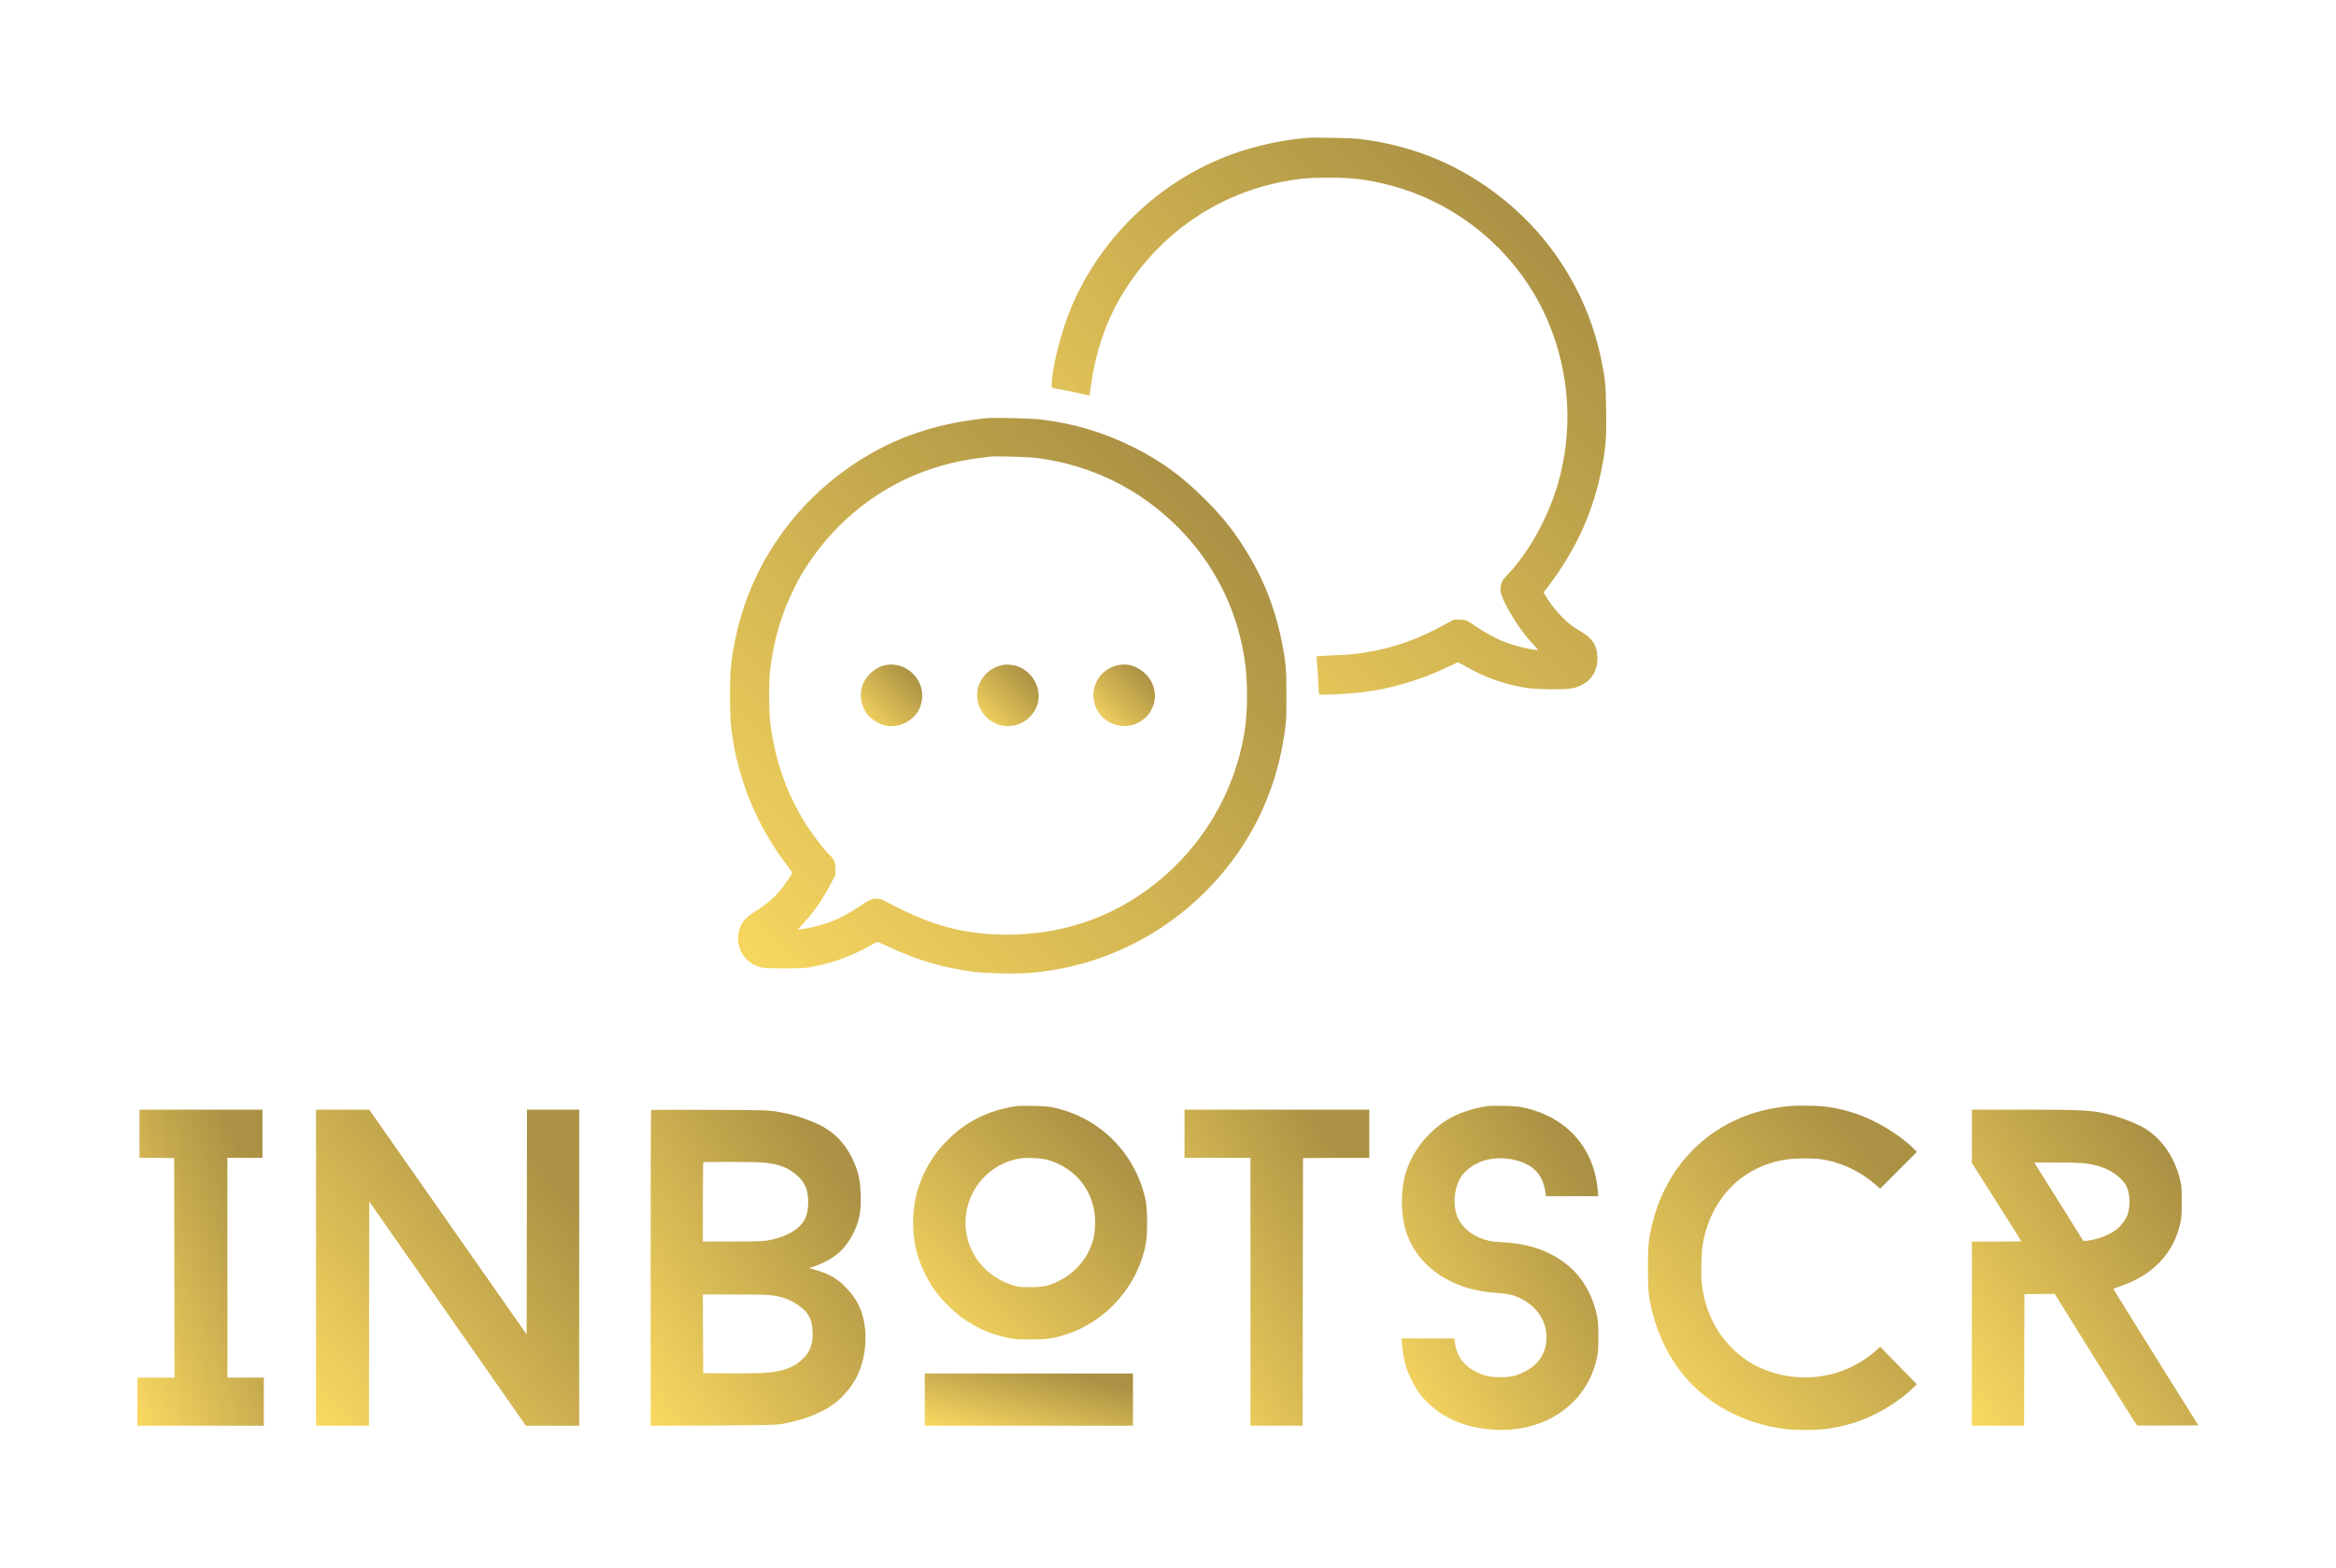
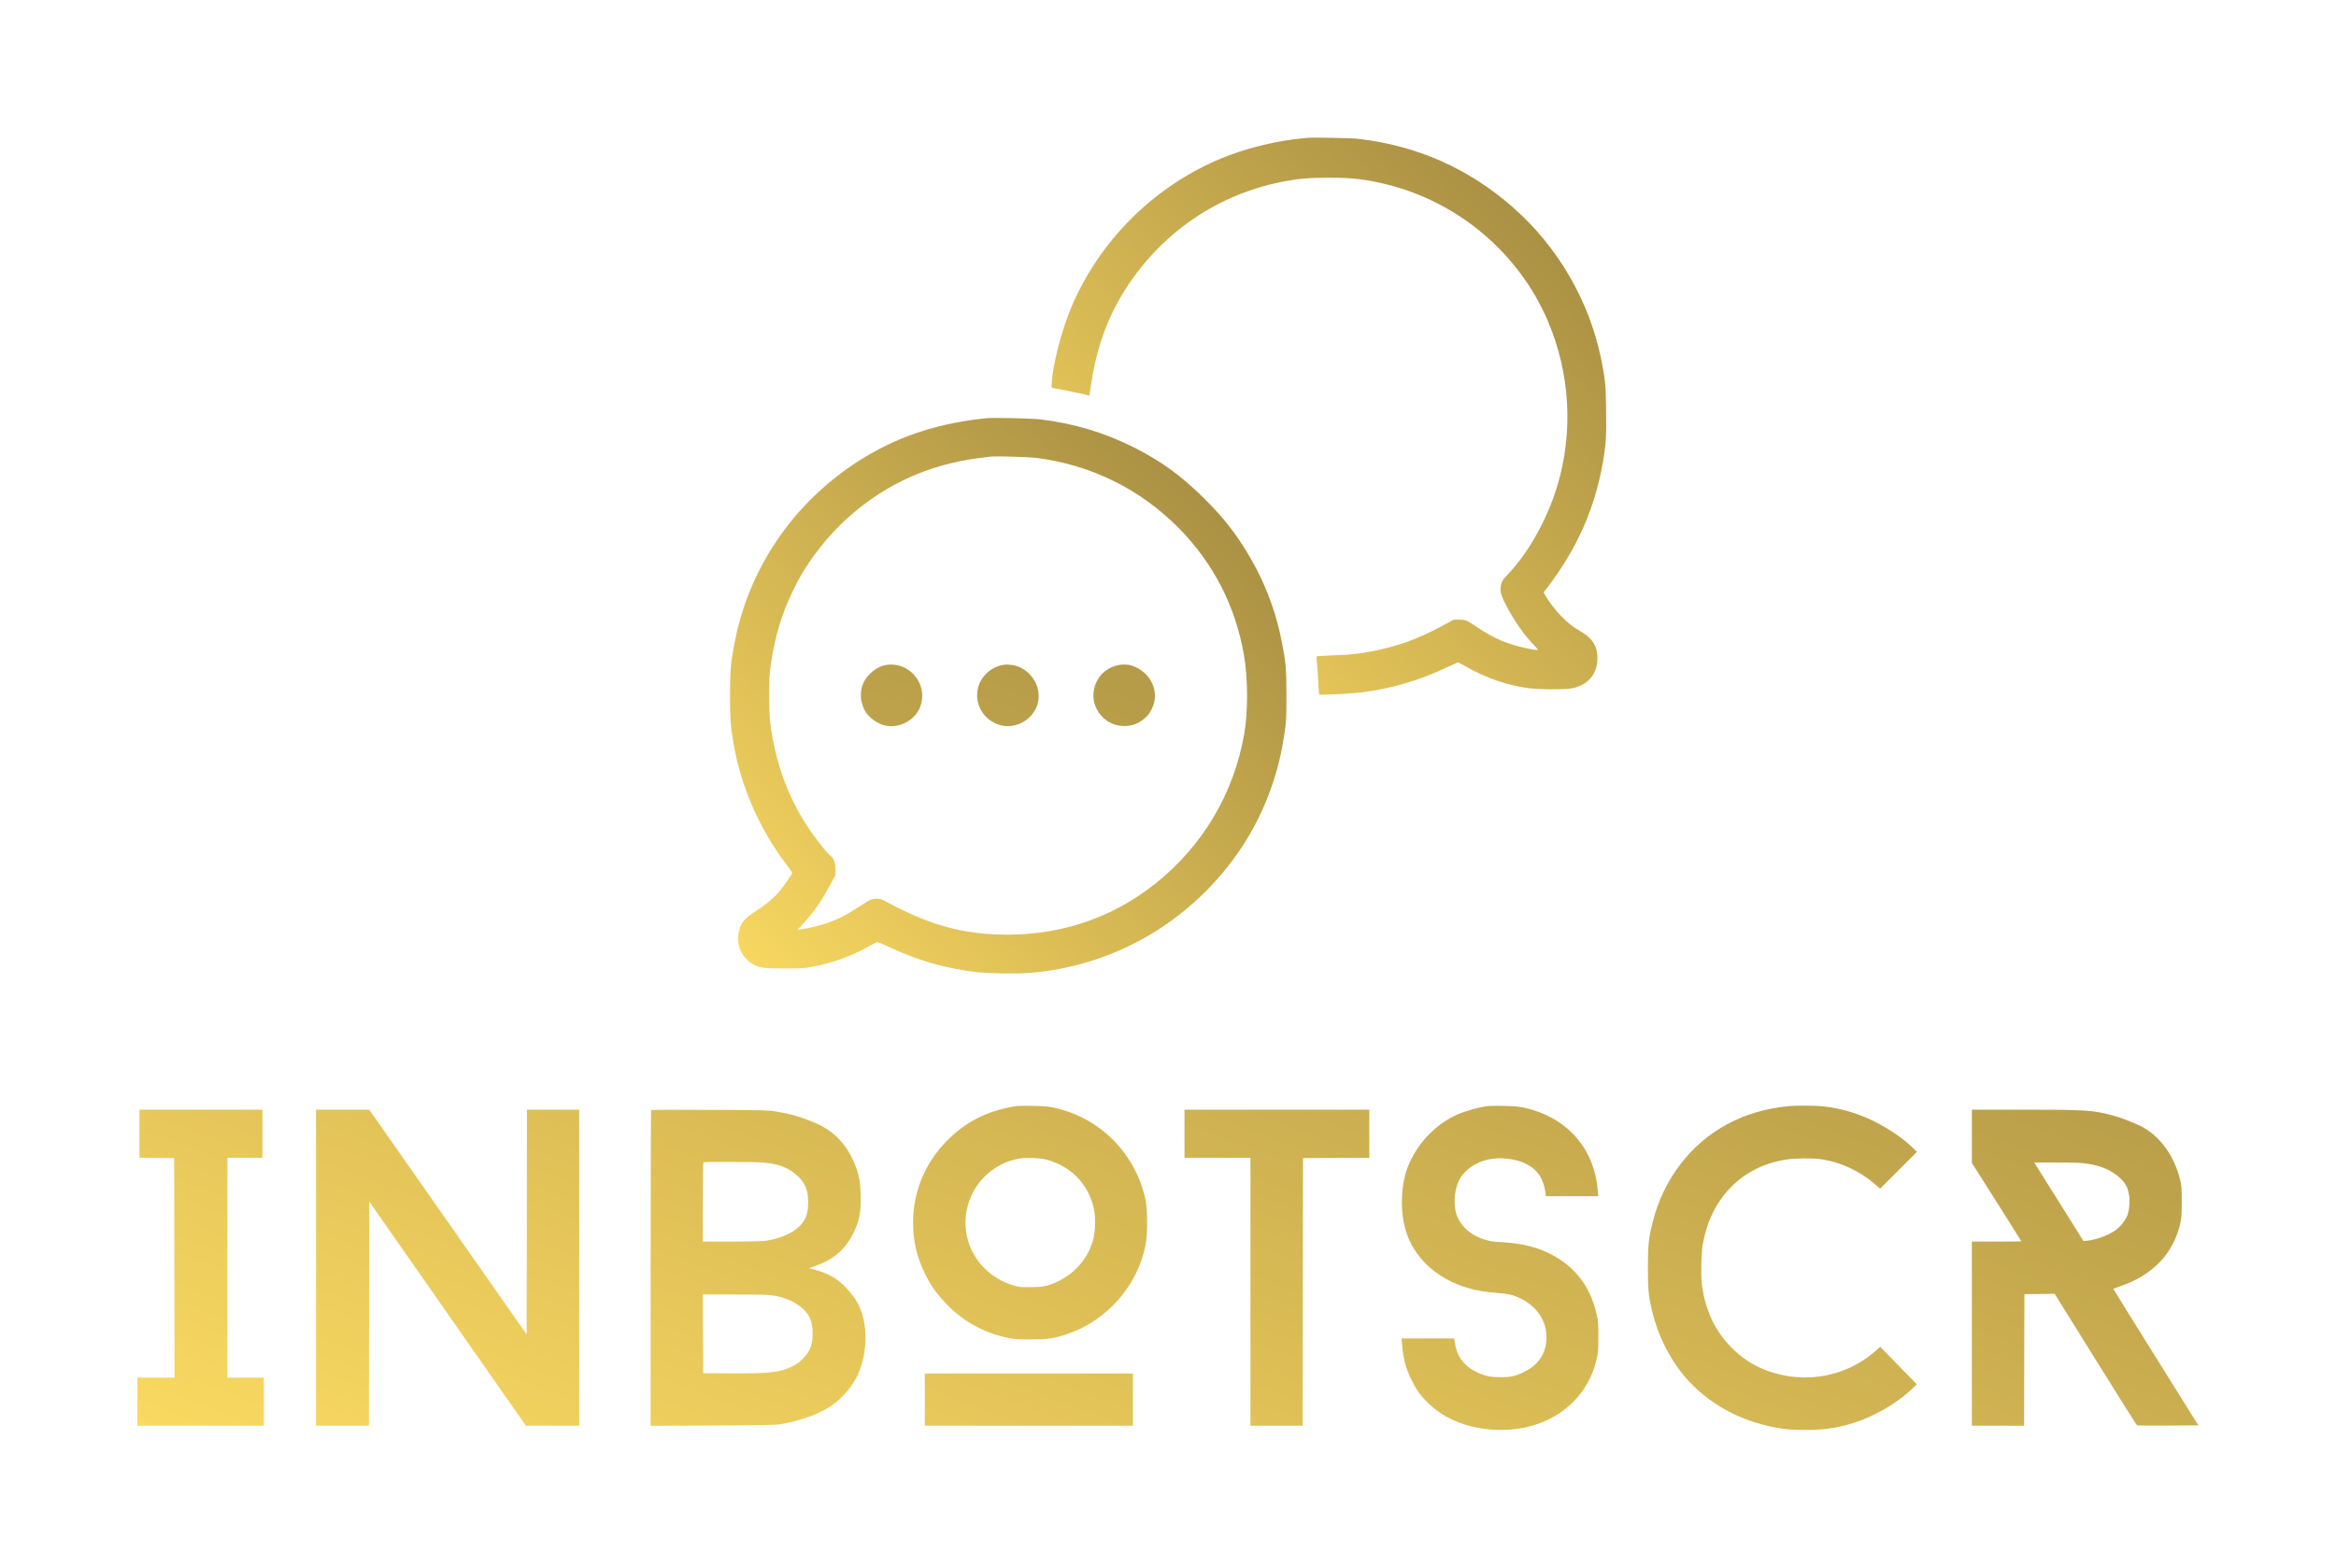
- <svg xmlns="http://www.w3.org/2000/svg" version="1.0" width="3400pt" height="2282pt" viewBox="0 0 3400 2282" preserveAspectRatio="xMidYMid meet">
-   <g transform="translate(0,2282) scale(0.1,-0.1)" fill="#000000" stroke="none">
-     <linearGradient id="gradiente" x1="0%" y1="0%" x2="100%" y2="100%">
-       <stop offset="0%" style="stop-color:#FAD961;stop-opacity:1" />
-       <stop offset="85%" style="stop-color:#AB9144;stop-opacity:1" />
+ <svg xmlns="http://www.w3.org/2000/svg" version="1.0" width="4533.333" height="3042.667" viewBox="0 0 3400 2282">
+   <g transform="matrix(.1 0 0 -.1 0 2282)">
+     <linearGradient id="a" x1="0%" y1="0%" x2="100%" y2="100%">
+       <stop offset="0%" stop-color="#fad961" />
+       <stop offset="85%" stop-color="#ab9144" />
    </linearGradient>
-     <path d="M19030 20814 c-19 -2 -80 -9 -135 -14 -263 -28 -601 -102 -869 -192 -1083 -361 -1989 -1204 -2435 -2264 -142 -340 -271 -840 -283 -1099 -3 -68 -2 -70 22 -73 53 -6 470 -93 496 -102 15 -6 28 -9 29 -8 2 2 13 73 25 158 62 446 200 869 400 1223 514 908 1371 1532 2380 1731 229 45 394 60 675 60 338 1 547 -23 852 -99 1047 -260 1924 -1006 2343 -1990 324 -761 372 -1618 135 -2400 -146 -481 -414 -961 -711 -1276 -79 -83 -93 -104 -104 -149 -23 -96 -10 -154 69 -305 115 -223 257 -427 405 -582 65 -69 67 -73 41 -73 -15 0 -73 9 -128 21 -284 57 -490 144 -732 307 -159 108 -173 113 -266 113 l-80 0 -177 -95 c-345 -186 -647 -295 -1012 -365 -184 -36 -329 -51 -567 -59 -128 -5 -236 -11 -239 -15 -3 -3 -1 -50 5 -104 5 -54 13 -159 16 -233 3 -74 8 -154 11 -177 l5 -43 79 0 c126 0 425 19 560 36 415 52 829 175 1234 368 76 36 143 66 147 66 5 0 60 -29 123 -65 286 -164 594 -269 906 -311 148 -19 511 -22 613 -5 244 42 387 204 387 442 0 178 -72 291 -250 394 -114 65 -183 120 -285 226 -88 92 -172 203 -230 305 l-18 31 75 99 c414 551 663 1112 782 1764 50 275 58 394 53 780 -5 378 -12 457 -72 752 -173 848 -629 1634 -1282 2208 -647 569 -1397 901 -2258 1000 -92 11 -671 22 -735 14z" fill="url(#gradiente)" />
-     <path d="M14365 16734 c-681 -68 -1244 -247 -1769 -562 -987 -593 -1673 -1557 -1896 -2666 -62 -305 -75 -439 -75 -791 0 -340 9 -471 50 -710 110 -637 380 -1255 776 -1773 44 -57 79 -109 79 -116 0 -16 -111 -178 -180 -262 -80 -97 -214 -210 -342 -289 -178 -110 -235 -184 -259 -333 -38 -230 106 -441 336 -493 81 -19 569 -19 675 -1 338 58 626 160 909 322 49 27 94 50 102 50 7 0 71 -27 141 -60 437 -205 817 -317 1278 -376 171 -21 587 -30 780 -15 1210 91 2314 717 3025 1716 334 468 564 1015 669 1585 56 307 61 371 60 745 -1 388 -9 480 -69 780 -104 525 -297 990 -599 1445 -156 234 -288 393 -515 621 -342 341 -642 560 -1043 760 -430 215 -859 344 -1348 404 -128 16 -680 29 -785 19z m725 -579 c793 -102 1506 -454 2066 -1020 503 -509 825 -1134 949 -1846 59 -340 61 -816 5 -1146 -149 -865 -603 -1632 -1290 -2180 -663 -529 -1461 -782 -2338 -742 -546 25 -995 159 -1570 469 -81 44 -100 50 -151 50 -76 0 -99 -11 -266 -122 -160 -106 -305 -180 -451 -231 -104 -36 -287 -80 -383 -92 l-54 -6 73 78 c157 167 272 331 399 568 l81 150 0 84 c0 105 -21 154 -92 214 -56 47 -244 293 -335 437 -281 447 -445 907 -520 1460 -22 167 -25 617 -5 780 56 455 164 824 349 1195 82 165 127 242 224 385 362 536 860 959 1439 1225 315 144 684 247 1035 289 72 9 144 18 160 20 68 10 556 -4 675 -19z" fill="url(#gradiente)" />
-     <path d="M12880 13139 c-121 -24 -255 -133 -312 -256 -58 -122 -50 -277 20 -406 51 -95 181 -191 293 -216 193 -45 416 63 499 241 156 336 -136 708 -500 637z" fill="url(#gradiente)" />
-     <path d="M14581 13139 c-78 -15 -169 -65 -230 -126 -218 -219 -151 -584 132 -719 317 -150 685 122 629 463 -32 195 -187 353 -372 383 -74 11 -97 11 -159 -1z" fill="url(#gradiente)" />
-     <path d="M16251 13134 c-176 -47 -301 -184 -331 -364 -40 -237 128 -472 367 -510 128 -21 252 9 345 83 73 57 93 82 133 162 86 170 45 378 -99 513 -123 115 -269 156 -415 116z" fill="url(#gradiente)" />
-     <path d="M14805 6724 c-425 -64 -751 -227 -1031 -515 -316 -326 -484 -736 -484 -1184 0 -272 55 -506 176 -749 89 -177 169 -290 314 -440 238 -248 552 -419 893 -488 97 -20 142 -23 332 -22 242 0 326 12 516 74 587 192 1043 710 1155 1315 29 151 26 511 -4 649 -149 676 -667 1193 -1337 1336 -78 17 -144 22 -300 25 -110 2 -213 1 -230 -1z m435 -783 c47 -12 126 -42 175 -66 265 -128 447 -362 507 -653 26 -127 21 -327 -12 -447 -70 -257 -252 -476 -495 -596 -156 -76 -229 -92 -420 -92 -145 -1 -168 2 -248 26 -533 163 -818 704 -643 1220 110 321 384 559 719 623 106 20 310 12 417 -15z" fill="url(#gradiente)" />
-     <path d="M21660 6723 c-160 -21 -373 -84 -500 -148 -295 -148 -538 -413 -664 -724 -112 -276 -123 -680 -26 -971 147 -445 568 -768 1110 -854 52 -8 154 -20 225 -25 149 -11 217 -27 318 -75 223 -103 368 -300 384 -521 18 -245 -95 -440 -318 -549 -132 -65 -199 -80 -349 -80 -138 0 -220 16 -328 65 -194 87 -303 226 -334 424 l-12 75 -383 0 -384 0 6 -72 c20 -228 54 -360 140 -533 75 -152 132 -230 249 -343 259 -249 633 -384 1061 -383 698 1 1251 417 1386 1042 20 89 23 134 23 314 0 179 -3 225 -22 312 -76 352 -254 623 -528 806 -238 158 -492 236 -836 257 -174 10 -178 11 -278 42 -219 69 -375 225 -415 415 -30 143 -11 313 50 442 69 145 234 264 425 306 172 38 393 13 545 -61 172 -84 260 -213 290 -426 l6 -48 381 0 380 0 -7 83 c-51 623 -455 1073 -1083 1208 -74 15 -143 21 -287 24 -104 2 -206 1 -225 -2z" fill="url(#gradiente)" />
-     <path d="M26050 6723 c-350 -35 -624 -114 -898 -258 -544 -288 -939 -803 -1097 -1430 -60 -239 -70 -336 -70 -670 0 -328 9 -414 65 -643 83 -340 252 -677 462 -927 354 -419 870 -693 1453 -771 153 -21 466 -20 628 1 337 44 649 161 943 353 129 85 217 154 306 240 l57 55 -266 272 -266 273 -81 -70 c-463 -400 -1118 -489 -1685 -227 -286 133 -548 397 -684 690 -78 166 -127 341 -148 528 -15 137 -7 455 16 581 120 669 579 1130 1220 1225 123 18 374 21 490 5 288 -40 569 -169 795 -365 l75 -65 267 267 268 268 -43 43 c-130 134 -357 292 -577 401 -242 120 -485 191 -752 220 -89 10 -395 13 -478 4z" fill="url(#gradiente)" />
-     <path d="M2030 6320 l0 -350 253 -2 252 -3 3 -1597 2 -1598 -270 0 -270 0 0 -350 0 -350 920 0 920 0 0 350 0 350 -265 0 -265 0 0 1600 0 1600 255 0 255 0 0 350 0 350 -895 0 -895 0 0 -350z" fill="url(#gradiente)" />
-     <path d="M4600 4370 l0 -2300 385 0 385 0 2 1631 3 1631 1140 -1631 1139 -1631 388 0 388 0 0 2300 0 2300 -380 0 -380 0 -2 -1635 -3 -1636 -1145 1635 -1145 1635 -387 1 -388 0 0 -2300z" fill="url(#gradiente)" />
-     <path d="M9477 6664 c-4 -4 -7 -1040 -7 -2301 l0 -2294 903 4 c775 4 915 7 997 21 293 50 566 151 740 274 136 96 266 240 344 383 144 263 184 636 99 929 -43 149 -111 263 -239 399 -133 141 -260 211 -494 272 l-45 11 90 32 c263 94 429 234 544 456 98 191 127 333 118 589 -6 184 -25 285 -77 416 -124 314 -317 514 -610 633 -198 81 -341 122 -545 155 -123 19 -177 21 -970 24 -462 3 -844 1 -848 -3z m1638 -764 c236 -23 373 -79 508 -209 100 -96 141 -204 140 -371 -1 -150 -30 -239 -105 -325 -101 -115 -296 -202 -523 -235 -38 -5 -258 -10 -487 -10 l-418 0 0 573 c0 316 3 577 7 580 10 11 758 8 878 -3z m137 -1935 c166 -25 292 -78 411 -174 111 -89 156 -182 164 -341 10 -180 -32 -299 -145 -409 -48 -48 -92 -79 -152 -108 -178 -88 -332 -105 -895 -101 l-400 3 -3 573 -2 572 462 0 c355 0 486 -4 560 -15z" fill="url(#gradiente)" />
-     <path d="M17240 6320 l0 -350 480 0 480 0 0 -1950 0 -1950 380 0 380 0 2 1948 3 1947 483 3 482 2 0 350 0 350 -1345 0 -1345 0 0 -350z" fill="url(#gradiente)" />
-     <path d="M28700 6282 l0 -387 360 -568 c198 -313 360 -570 360 -573 0 -2 -162 -4 -360 -4 l-360 0 0 -1340 0 -1340 380 0 380 0 2 958 3 957 220 2 220 3 595 -956 c327 -526 600 -958 605 -960 6 -2 208 -3 451 -2 l441 3 -619 990 c-340 544 -618 992 -618 995 0 4 44 21 98 39 480 163 782 482 879 931 14 68 18 129 18 305 -1 196 -3 230 -24 315 -88 358 -298 642 -579 784 -100 50 -305 128 -416 156 -281 73 -388 80 -1283 80 l-753 0 0 -388z m1679 -398 c211 -31 372 -104 492 -223 75 -75 103 -135 120 -257 10 -74 2 -174 -21 -255 -15 -55 -80 -148 -140 -202 -96 -87 -293 -167 -450 -184 l-56 -5 -343 548 c-189 302 -351 559 -359 572 l-14 22 332 0 c250 0 359 -4 439 -16z" fill="url(#gradiente)" />
-     <path d="M13460 2450 l0 -380 1515 0 1515 0 0 380 0 380 -1515 0 -1515 0 0 -380z" fill="url(#gradiente)" />
+     <path d="M19030 20814c-19-2-80-9-135-14-263-28-601-102-869-192-1083-361-1989-1204-2435-2264-142-340-271-840-283-1099-3-68-2-70 22-73 53-6 470-93 496-102 15-6 28-9 29-8 2 2 13 73 25 158 62 446 200 869 400 1223 514 908 1371 1532 2380 1731 229 45 394 60 675 60 338 1 547-23 852-99 1047-260 1924-1006 2343-1990 324-761 372-1618 135-2400-146-481-414-961-711-1276-79-83-93-104-104-149-23-96-10-154 69-305 115-223 257-427 405-582 65-69 67-73 41-73-15 0-73 9-128 21-284 57-490 144-732 307-159 108-173 113-266 113h-80l-177-95c-345-186-647-295-1012-365-184-36-329-51-567-59-128-5-236-11-239-15-3-3-1-50 5-104 5-54 13-159 16-233s8-154 11-177l5-43h79c126 0 425 19 560 36 415 52 829 175 1234 368 76 36 143 66 147 66 5 0 60-29 123-65 286-164 594-269 906-311 148-19 511-22 613-5 244 42 387 204 387 442 0 178-72 291-250 394-114 65-183 120-285 226-88 92-172 203-230 305l-18 31 75 99c414 551 663 1112 782 1764 50 275 58 394 53 780-5 378-12 457-72 752-173 848-629 1634-1282 2208-647 569-1397 901-2258 1000-92 11-671 22-735 14z" fill="url(#a)" />
+     <path d="M14365 16734c-681-68-1244-247-1769-562-987-593-1673-1557-1896-2666-62-305-75-439-75-791 0-340 9-471 50-710 110-637 380-1255 776-1773 44-57 79-109 79-116 0-16-111-178-180-262-80-97-214-210-342-289-178-110-235-184-259-333-38-230 106-441 336-493 81-19 569-19 675-1 338 58 626 160 909 322 49 27 94 50 102 50 7 0 71-27 141-60 437-205 817-317 1278-376 171-21 587-30 780-15 1210 91 2314 717 3025 1716 334 468 564 1015 669 1585 56 307 61 371 60 745-1 388-9 480-69 780-104 525-297 990-599 1445-156 234-288 393-515 621-342 341-642 560-1043 760-430 215-859 344-1348 404-128 16-680 29-785 19zm725-579c793-102 1506-454 2066-1020 503-509 825-1134 949-1846 59-340 61-816 5-1146-149-865-603-1632-1290-2180-663-529-1461-782-2338-742-546 25-995 159-1570 469-81 44-100 50-151 50-76 0-99-11-266-122-160-106-305-180-451-231-104-36-287-80-383-92l-54-6 73 78c157 167 272 331 399 568l81 150v84c0 105-21 154-92 214-56 47-244 293-335 437-281 447-445 907-520 1460-22 167-25 617-5 780 56 455 164 824 349 1195 82 165 127 242 224 385 362 536 860 959 1439 1225 315 144 684 247 1035 289l160 20c68 10 556-4 675-19z" fill="url(#a)" />
+     <path d="M12880 13139c-121-24-255-133-312-256-58-122-50-277 20-406 51-95 181-191 293-216 193-45 416 63 499 241 156 336-136 708-500 637zm1701 0c-78-15-169-65-230-126-218-219-151-584 132-719 317-150 685 122 629 463-32 195-187 353-372 383-74 11-97 11-159-1zm1670-5c-176-47-301-184-331-364-40-237 128-472 367-510 128-21 252 9 345 83 73 57 93 82 133 162 86 170 45 378-99 513-123 115-269 156-415 116zm-1446-6410c-425-64-751-227-1031-515-316-326-484-736-484-1184 0-272 55-506 176-749 89-177 169-290 314-440 238-248 552-419 893-488 97-20 142-23 332-22 242 0 326 12 516 74 587 192 1043 710 1155 1315 29 151 26 511-4 649-149 676-667 1193-1337 1336-78 17-144 22-300 25-110 2-213 1-230-1zm435-783c47-12 126-42 175-66 265-128 447-362 507-653 26-127 21-327-12-447-70-257-252-476-495-596-156-76-229-92-420-92-145-1-168 2-248 26-533 163-818 704-643 1220 110 321 384 559 719 623 106 20 310 12 417-15zm6420 782c-160-21-373-84-500-148-295-148-538-413-664-724-112-276-123-680-26-971 147-445 568-768 1110-854 52-8 154-20 225-25 149-11 217-27 318-75 223-103 368-300 384-521 18-245-95-440-318-549-132-65-199-80-349-80-138 0-220 16-328 65-194 87-303 226-334 424l-12 75h-767l6-72c20-228 54-360 140-533 75-152 132-230 249-343 259-249 633-384 1061-383 698 1 1251 417 1386 1042 20 89 23 134 23 314 0 179-3 225-22 312-76 352-254 623-528 806-238 158-492 236-836 257-174 10-178 11-278 42-219 69-375 225-415 415-30 143-11 313 50 442 69 145 234 264 425 306 172 38 393 13 545-61 172-84 260-213 290-426l6-48h761l-7 83c-51 623-455 1073-1083 1208-74 15-143 21-287 24-104 2-206 1-225-2zm4390 0c-350-35-624-114-898-258-544-288-939-803-1097-1430-60-239-70-336-70-670 0-328 9-414 65-643 83-340 252-677 462-927 354-419 870-693 1453-771 153-21 466-20 628 1 337 44 649 161 943 353 129 85 217 154 306 240l57 55-266 272-266 273-81-70c-463-400-1118-489-1685-227-286 133-548 397-684 690-78 166-127 341-148 528-15 137-7 455 16 581 120 669 579 1130 1220 1225 123 18 374 21 490 5 288-40 569-169 795-365l75-65 267 267 268 268-43 43c-130 134-357 292-577 401-242 120-485 191-752 220-89 10-395 13-478 4zM2030 6320v-350l253-2 252-3 3-1597 2-1598h-540v-700h1840v700h-530v3200h510v700H2030v-350zm2570-1950V2070h770l2 1631 3 1631 1140-1631 1139-1631h776v4600h-760l-2-1635-3-1636-1145 1635-1145 1635-387 1h-388V4370zm4877 2294c-4-4-7-1040-7-2301V2069l903 4c775 4 915 7 997 21 293 50 566 151 740 274 136 96 266 240 344 383 144 263 184 636 99 929-43 149-111 263-239 399-133 141-260 211-494 272l-45 11 90 32c263 94 429 234 544 456 98 191 127 333 118 589-6 184-25 285-77 416-124 314-317 514-610 633-198 81-341 122-545 155-123 19-177 21-970 24-462 3-844 1-848-3zm1638-764c236-23 373-79 508-209 100-96 141-204 140-371-1-150-30-239-105-325-101-115-296-202-523-235-38-5-258-10-487-10h-418v573c0 316 3 577 7 580 10 11 758 8 878-3zm137-1935c166-25 292-78 411-174 111-89 156-182 164-341 10-180-32-299-145-409-48-48-92-79-152-108-178-88-332-105-895-101l-400 3-3 573-2 572h462c355 0 486-4 560-15zm5988 2355v-350h960V2070h760l2 1948 3 1947 483 3 482 2v700h-2690v-350zm11460-38v-387l360-568c198-313 360-570 360-573 0-2-162-4-360-4h-360V2070h760l2 958 3 957 220 2 220 3 595-956c327-526 600-958 605-960 6-2 208-3 451-2l441 3-619 990c-340 544-618 992-618 995 0 4 44 21 98 39 480 163 782 482 879 931 14 68 18 129 18 305-1 196-3 230-24 315-88 358-298 642-579 784-100 50-305 128-416 156-281 73-388 80-1283 80h-753v-388zm1679-398c211-31 372-104 492-223 75-75 103-135 120-257 10-74 2-174-21-255-15-55-80-148-140-202-96-87-293-167-450-184l-56-5-343 548c-189 302-351 559-359 572l-14 22h332c250 0 359-4 439-16zM13460 2450v-380h3030v760h-3030v-380z" fill="url(#a)" />
  </g>
</svg>
